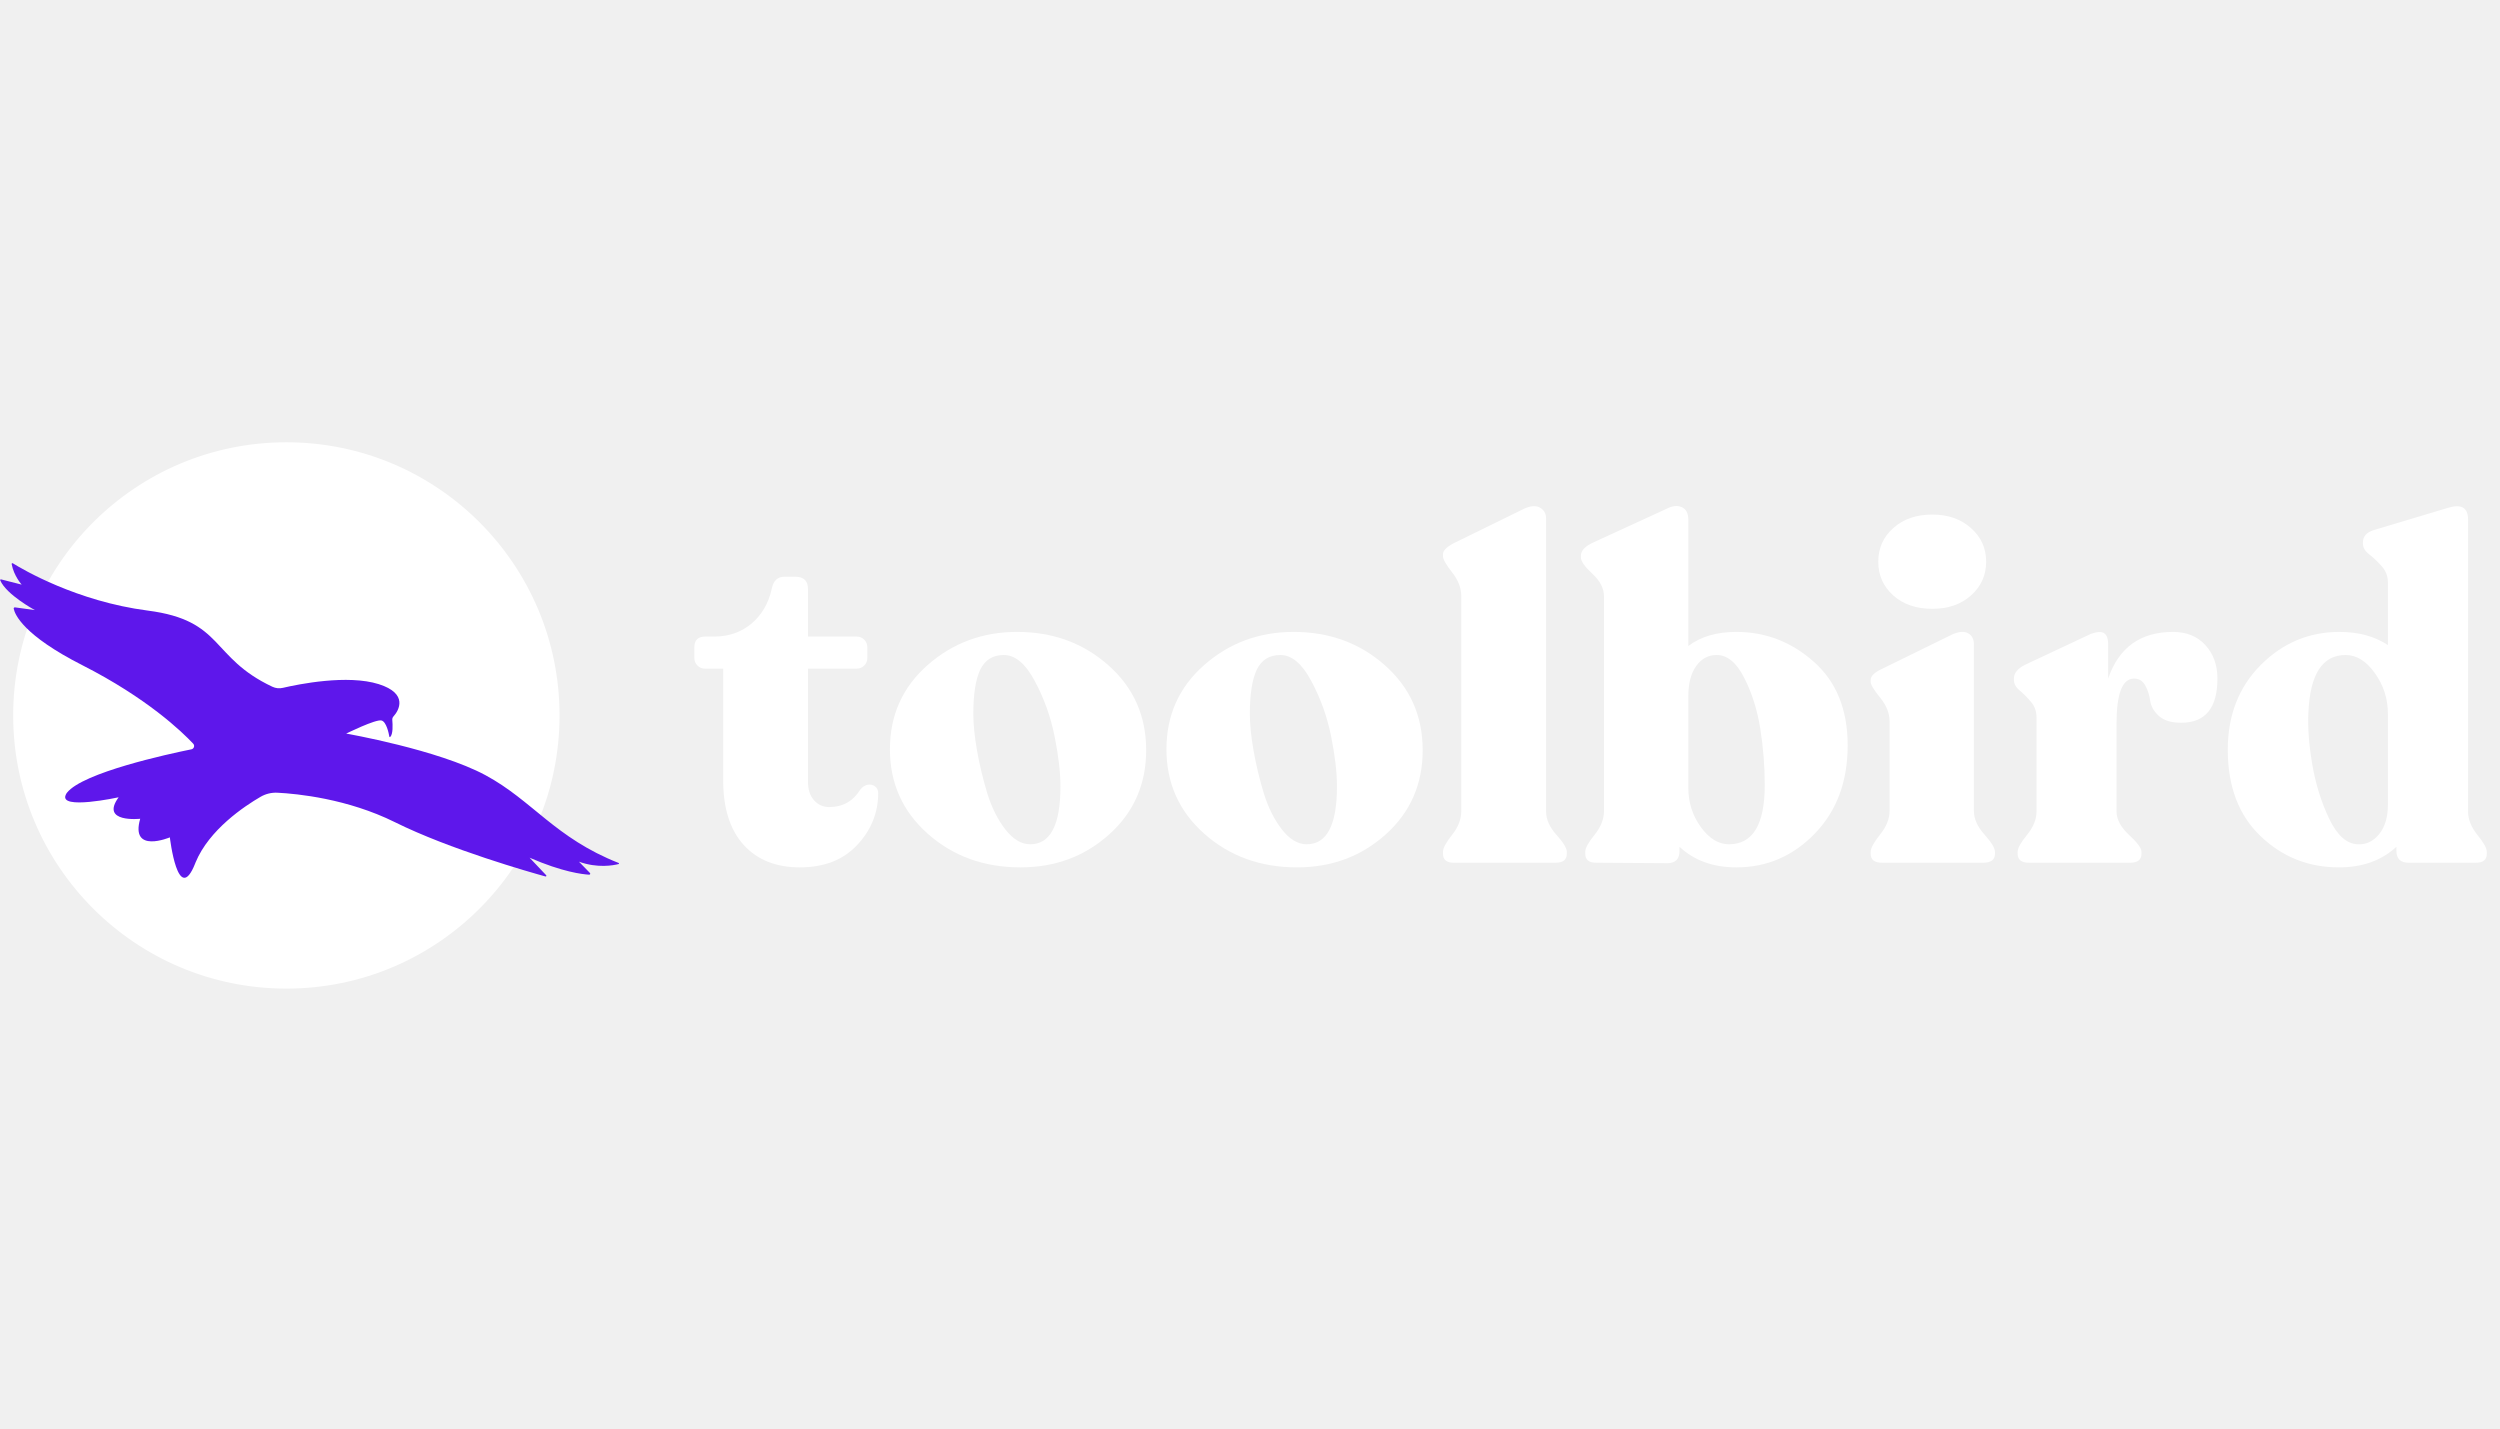
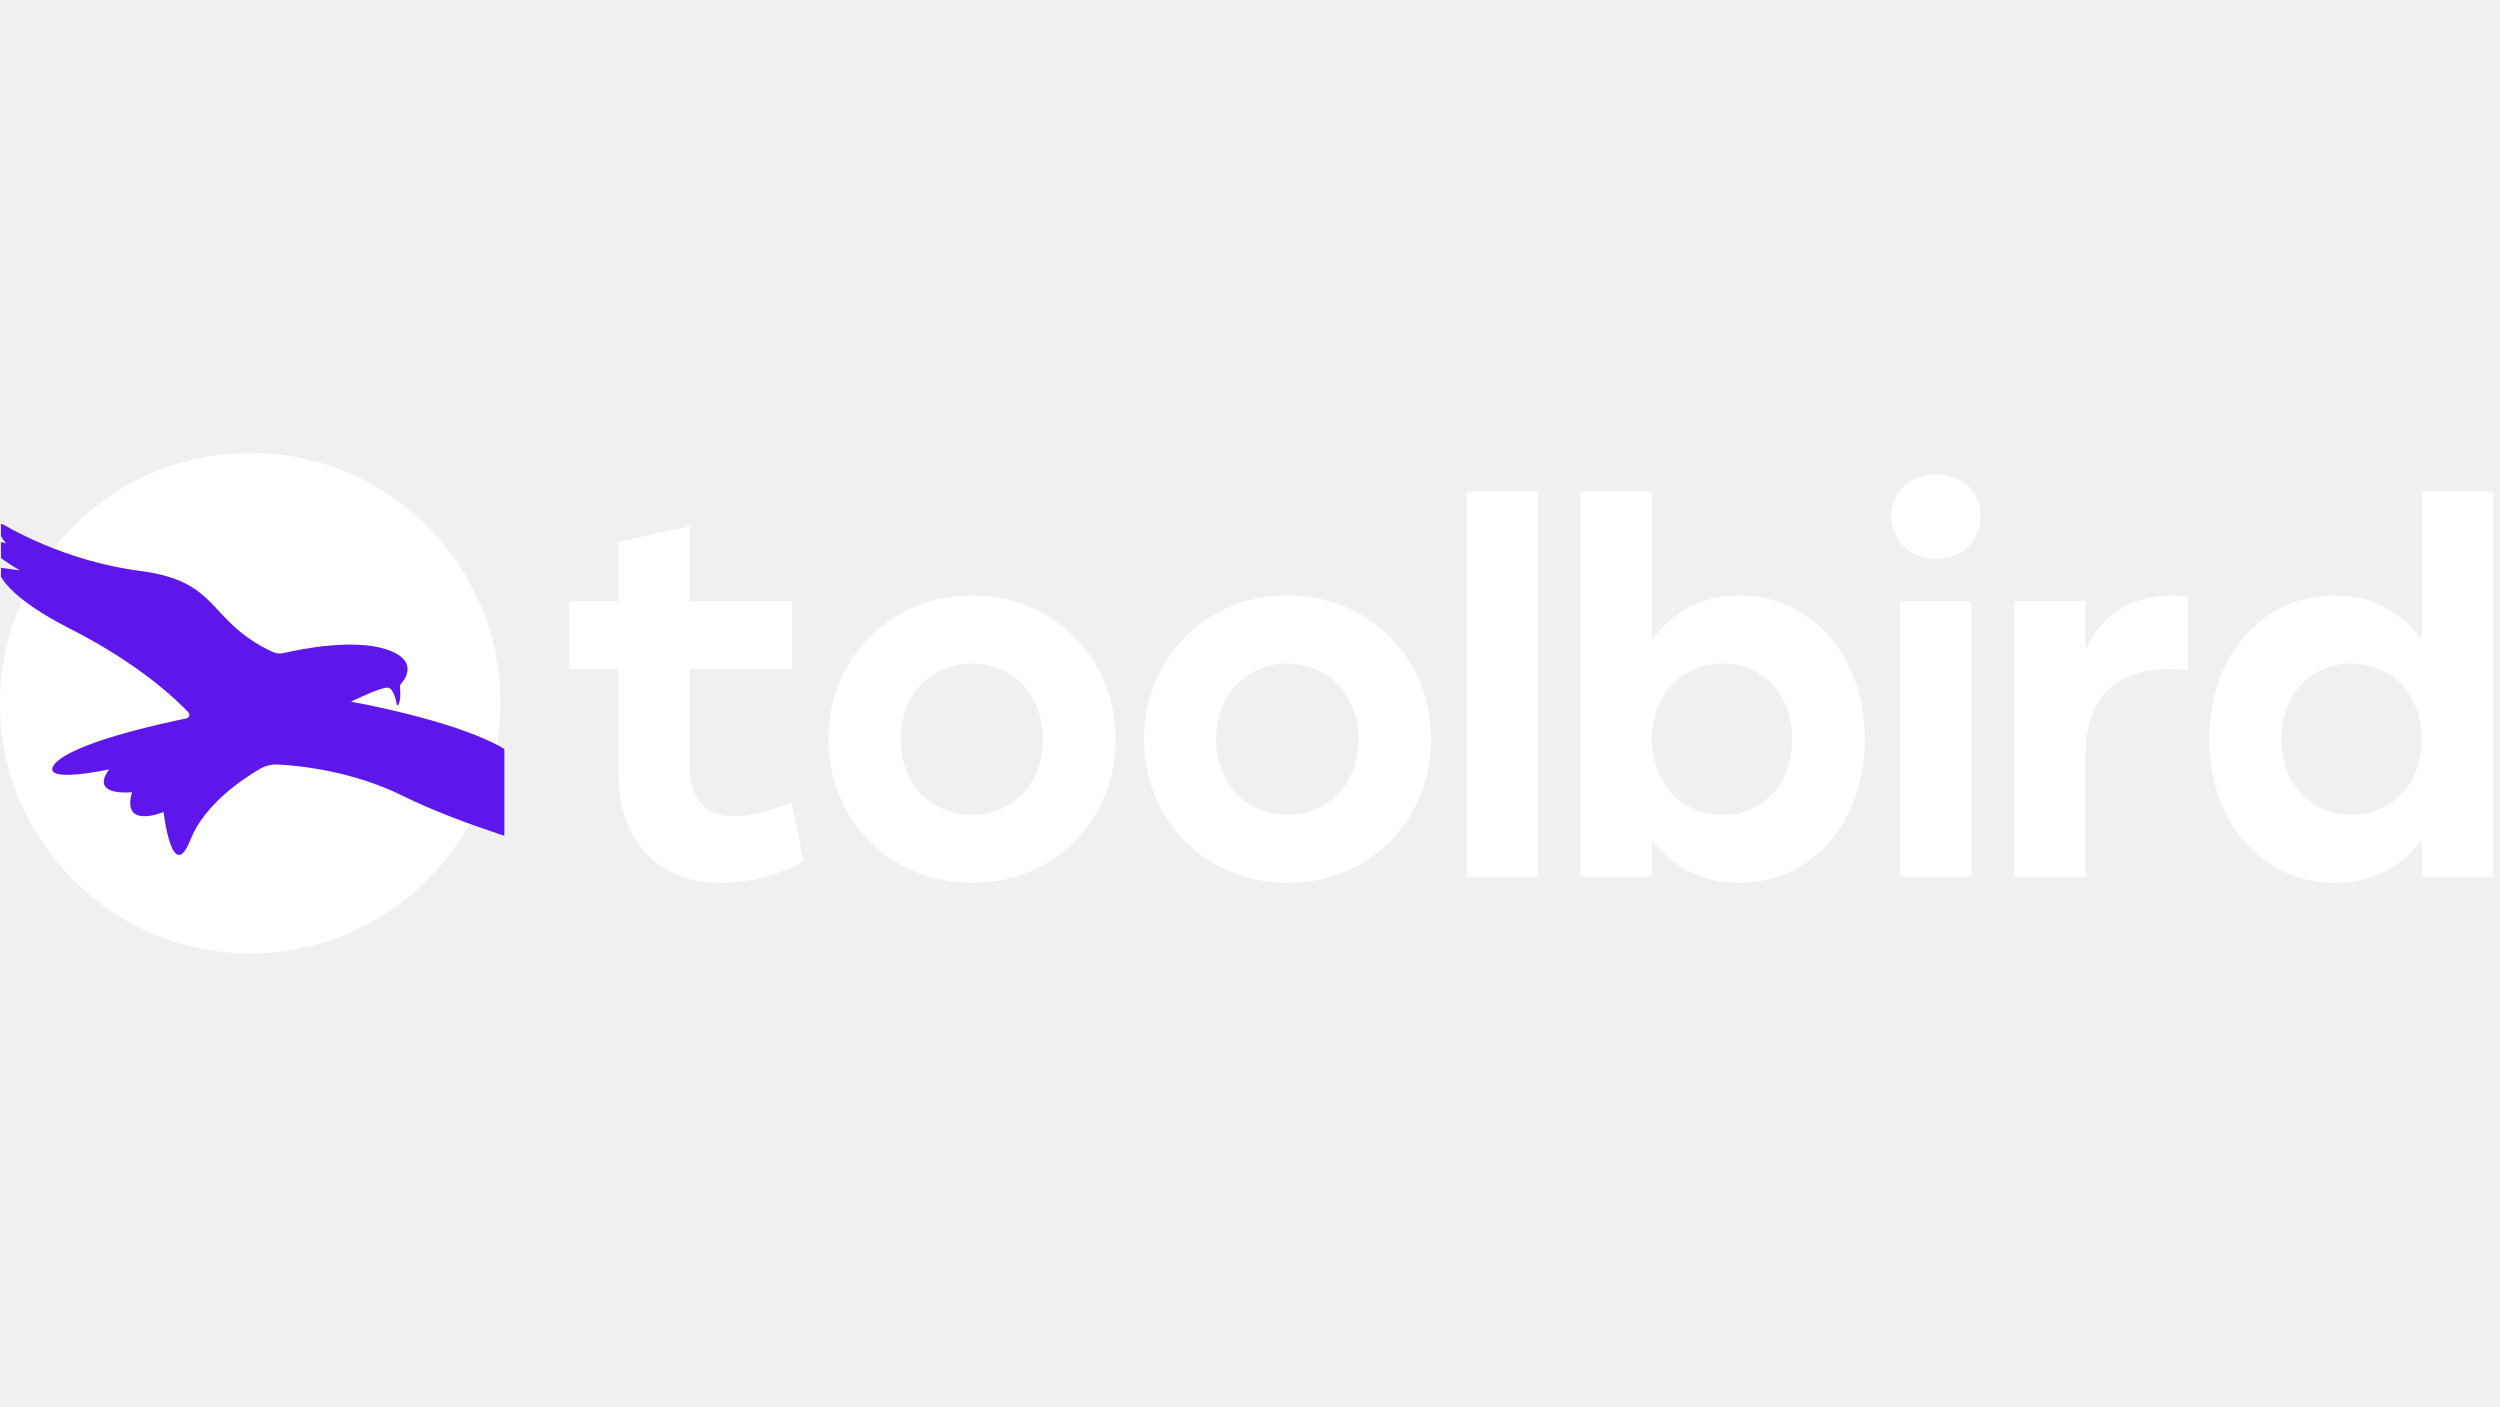
- <svg xmlns="http://www.w3.org/2000/svg" width="336" zoomAndPan="magnify" viewBox="0 0 252 144" height="192" preserveAspectRatio="xMidYMid meet" version="1.0">
+ <svg xmlns="http://www.w3.org/2000/svg" width="1920" zoomAndPan="magnify" viewBox="0 0 1440 810" height="1080" preserveAspectRatio="xMidYMid meet" version="1.0">
  <defs>
    <g />
-     <clipPath id="6cc0b005d2">
-       <path d="M 1.328 44.582 L 56.402 44.582 L 56.402 99.652 L 1.328 99.652 Z M 1.328 44.582 " clip-rule="nonzero" />
+     <clipPath id="00be34e0bc">
+       <path d="M 0 260.863 L 288.277 260.863 L 288.277 549.137 L 0 549.137 Z M 0 260.863 " clip-rule="nonzero" />
    </clipPath>
-     <clipPath id="7a474aab49">
-       <path d="M 28.867 44.582 C 13.656 44.582 1.328 56.91 1.328 72.117 C 1.328 87.324 13.656 99.652 28.867 99.652 C 44.074 99.652 56.402 87.324 56.402 72.117 C 56.402 56.91 44.074 44.582 28.867 44.582 Z M 28.867 44.582 " clip-rule="nonzero" />
+     <clipPath id="82b430397b">
+       <path d="M 144.137 260.863 C 64.531 260.863 0 325.395 0 405 C 0 484.605 64.531 549.137 144.137 549.137 C 223.742 549.137 288.277 484.605 288.277 405 C 288.277 325.395 223.742 260.863 144.137 260.863 Z M 144.137 260.863 " clip-rule="nonzero" />
    </clipPath>
-     <clipPath id="e456c3a36b">
-       <path d="M 0 56.727 L 62.477 56.727 L 62.477 89 L 0 89 Z M 0 56.727 " clip-rule="nonzero" />
+     <clipPath id="ec3e596b5c">
+       <path d="M 0.555 301.844 L 290.512 301.844 L 290.512 493 L 0.555 493 Z M 0.555 301.844 " clip-rule="nonzero" />
    </clipPath>
  </defs>
-   <g clip-path="url(#6cc0b005d2)">
-     <g clip-path="url(#7a474aab49)">
-       <path fill="#ffffff" d="M 1.328 44.582 L 56.402 44.582 L 56.402 99.652 L 1.328 99.652 Z M 1.328 44.582 " fill-opacity="1" fill-rule="nonzero" />
-     </g>
-   </g>
-   <g clip-path="url(#e456c3a36b)">
-     <path fill="#5e17eb" d="M 1.176 56.863 C 1.16 56.793 1.238 56.742 1.297 56.781 C 2.262 57.383 7.727 60.617 14.895 61.547 C 22.598 62.543 21.156 66.258 27.453 69.223 C 27.785 69.379 28.156 69.418 28.508 69.336 C 30.109 68.961 35.027 67.969 38.176 68.961 C 41.191 69.914 40.207 71.617 39.668 72.207 C 39.574 72.305 39.531 72.441 39.543 72.578 C 39.582 73.027 39.633 74.004 39.332 74.289 C 39.301 74.316 39.254 74.297 39.246 74.258 C 39.191 73.93 38.953 72.75 38.453 72.625 C 37.871 72.477 34.895 73.945 34.895 73.945 C 34.895 73.945 44.145 75.559 48.938 78.141 C 53.688 80.703 55.945 84.457 62.359 86.988 C 62.41 87.008 62.406 87.086 62.352 87.098 C 61.84 87.23 60.227 87.535 58.359 86.859 L 59.469 88 C 59.531 88.066 59.48 88.172 59.391 88.168 C 58.727 88.133 56.703 87.902 53.383 86.457 L 55.055 88.223 C 55.109 88.277 55.055 88.367 54.984 88.348 C 53.449 87.922 45.359 85.633 39.805 82.875 C 35.02 80.504 29.977 80.008 27.969 79.906 C 27.371 79.875 26.777 80.02 26.262 80.32 C 24.648 81.258 21.074 83.629 19.711 86.938 C 19.699 86.973 19.684 87.004 19.672 87.039 C 17.934 91.426 17.121 84.406 17.121 84.406 C 17.121 84.406 13.098 86.105 14.133 82.531 C 14.133 82.531 10.055 82.98 11.957 80.367 C 11.957 80.367 5.879 81.691 6.633 80.105 C 6.66 80.043 6.695 79.977 6.75 79.906 C 8.355 77.871 16.949 76.008 19.293 75.531 C 19.555 75.48 19.66 75.156 19.473 74.961 C 18.344 73.758 14.824 70.367 8.289 67.047 C 2.352 64.031 1.5 61.938 1.383 61.363 C 1.367 61.285 1.43 61.211 1.512 61.223 L 3.512 61.496 C 3.512 61.496 0.645 59.949 0.023 58.5 C 0 58.445 0.051 58.387 0.109 58.402 L 2.184 58.93 C 2.184 58.93 1.395 58.055 1.176 56.863 " fill-opacity="1" fill-rule="nonzero" />
-   </g>
  <g fill="#ffffff" fill-opacity="1">
-     <g transform="translate(69.56866, 86.96226)">
+     <g transform="translate(321.4952, 505.0788)">
      <g>
-         <path d="M 11.062 0.469 C 8.656 0.469 6.766 -0.285 5.391 -1.797 C 4.016 -3.316 3.328 -5.488 3.328 -8.312 L 3.328 -19.562 L 1.516 -19.562 C 1.203 -19.562 0.941 -19.664 0.734 -19.875 C 0.523 -20.082 0.422 -20.344 0.422 -20.656 L 0.422 -21.703 C 0.422 -22.43 0.785 -22.797 1.516 -22.797 L 2.422 -22.797 C 3.879 -22.797 5.129 -23.227 6.172 -24.094 C 7.211 -24.969 7.895 -26.133 8.219 -27.594 C 8.375 -28.414 8.801 -28.828 9.5 -28.828 L 10.594 -28.828 C 11.445 -28.828 11.875 -28.414 11.875 -27.594 L 11.875 -22.797 L 16.766 -22.797 C 17.078 -22.797 17.336 -22.691 17.547 -22.484 C 17.754 -22.273 17.859 -22.016 17.859 -21.703 L 17.859 -20.656 C 17.859 -20.344 17.754 -20.082 17.547 -19.875 C 17.336 -19.664 17.078 -19.562 16.766 -19.562 L 11.875 -19.562 L 11.875 -8.172 C 11.875 -7.379 12.078 -6.754 12.484 -6.297 C 12.898 -5.836 13.41 -5.609 14.016 -5.609 C 15.367 -5.609 16.41 -6.191 17.141 -7.359 C 17.359 -7.641 17.609 -7.805 17.891 -7.859 C 18.18 -7.91 18.43 -7.852 18.641 -7.688 C 18.848 -7.531 18.953 -7.312 18.953 -7.031 C 18.953 -5.031 18.242 -3.281 16.828 -1.781 C 15.422 -0.281 13.5 0.469 11.062 0.469 Z M 11.062 0.469 " />
+         <path d="M 134.43 -42.695 C 121.449 -38.078 110.484 -34.906 101.254 -34.906 C 84.812 -34.906 75.867 -44.715 75.867 -63.465 L 75.867 -119.719 L 134.719 -119.719 L 134.719 -158.66 L 75.867 -158.66 L 75.867 -201.934 L 34.617 -192.988 L 34.617 -158.66 L 6.348 -158.66 L 6.348 -119.719 L 34.617 -119.719 L 34.617 -61.156 C 34.617 -15.578 62.312 3.461 94.043 3.461 C 113.082 3.461 132.699 -3.461 141.352 -9.23 Z M 134.43 -42.695 " />
      </g>
    </g>
  </g>
  <g fill="#ffffff" fill-opacity="1">
-     <g transform="translate(88.70488, 86.96226)">
+     <g transform="translate(464.5788, 505.0788)">
      <g>
-         <path d="M 14.156 0.469 C 10.477 0.469 7.363 -0.66 4.812 -2.922 C 2.27 -5.18 1 -8.02 1 -11.438 C 1 -14.863 2.266 -17.691 4.797 -19.922 C 7.328 -22.148 10.332 -23.266 13.812 -23.266 C 17.426 -23.266 20.5 -22.141 23.031 -19.891 C 25.562 -17.648 26.828 -14.801 26.828 -11.344 C 26.828 -7.926 25.594 -5.102 23.125 -2.875 C 20.656 -0.645 17.664 0.469 14.156 0.469 Z M 15.141 -1.859 C 17.172 -1.859 18.188 -3.801 18.188 -7.688 C 18.188 -9.113 17.988 -10.805 17.594 -12.766 C 17.195 -14.734 16.531 -16.586 15.594 -18.328 C 14.664 -20.066 13.629 -20.938 12.484 -20.938 C 11.379 -20.938 10.586 -20.445 10.109 -19.469 C 9.641 -18.488 9.406 -17 9.406 -15 C 9.406 -13.957 9.531 -12.723 9.781 -11.297 C 10.031 -9.879 10.375 -8.445 10.812 -7 C 11.258 -5.562 11.867 -4.344 12.641 -3.344 C 13.422 -2.352 14.254 -1.859 15.141 -1.859 Z M 15.141 -1.859 " />
+         <path d="M 95.195 -162.125 C 49.617 -162.125 12.691 -127.219 12.691 -79.332 C 12.691 -31.73 49.039 3.461 95.195 3.461 C 141.641 3.461 177.988 -31.445 177.988 -79.332 C 177.988 -127.219 141.066 -162.125 95.195 -162.125 Z M 95.195 -122.891 C 118.273 -122.891 136.16 -105.293 136.16 -79.332 C 136.16 -53.078 118.273 -35.77 95.195 -35.77 C 72.117 -35.77 54.234 -53.078 54.234 -79.332 C 54.234 -105.293 72.117 -122.891 95.195 -122.891 Z M 95.195 -122.891 " />
      </g>
    </g>
  </g>
  <g fill="#ffffff" fill-opacity="1">
-     <g transform="translate(116.5782, 86.96226)">
+     <g transform="translate(646.3181, 505.0788)">
      <g>
-         <path d="M 14.156 0.469 C 10.477 0.469 7.363 -0.66 4.812 -2.922 C 2.27 -5.18 1 -8.02 1 -11.438 C 1 -14.863 2.266 -17.691 4.797 -19.922 C 7.328 -22.148 10.332 -23.266 13.812 -23.266 C 17.426 -23.266 20.5 -22.141 23.031 -19.891 C 25.562 -17.648 26.828 -14.801 26.828 -11.344 C 26.828 -7.926 25.594 -5.102 23.125 -2.875 C 20.656 -0.645 17.664 0.469 14.156 0.469 Z M 15.141 -1.859 C 17.172 -1.859 18.188 -3.801 18.188 -7.688 C 18.188 -9.113 17.988 -10.805 17.594 -12.766 C 17.195 -14.734 16.531 -16.586 15.594 -18.328 C 14.664 -20.066 13.629 -20.938 12.484 -20.938 C 11.379 -20.938 10.586 -20.445 10.109 -19.469 C 9.641 -18.488 9.406 -17 9.406 -15 C 9.406 -13.957 9.531 -12.723 9.781 -11.297 C 10.031 -9.879 10.375 -8.445 10.812 -7 C 11.258 -5.562 11.867 -4.344 12.641 -3.344 C 13.422 -2.352 14.254 -1.859 15.141 -1.859 Z M 15.141 -1.859 " />
+         <path d="M 95.195 -162.125 C 49.617 -162.125 12.691 -127.219 12.691 -79.332 C 12.691 -31.73 49.039 3.461 95.195 3.461 C 141.641 3.461 177.988 -31.445 177.988 -79.332 C 177.988 -127.219 141.066 -162.125 95.195 -162.125 Z M 95.195 -122.891 C 118.273 -122.891 136.16 -105.293 136.16 -79.332 C 136.16 -53.078 118.273 -35.77 95.195 -35.77 C 72.117 -35.77 54.234 -53.078 54.234 -79.332 C 54.234 -105.293 72.117 -122.891 95.195 -122.891 Z M 95.195 -122.891 " />
      </g>
    </g>
  </g>
  <g fill="#ffffff" fill-opacity="1">
-     <g transform="translate(144.4516, 86.96226)">
+     <g transform="translate(828.0574, 505.0788)">
      <g>
-         <path d="M 2.094 0 C 1.363 0 1 -0.301 1 -0.906 L 1 -1.094 C 1 -1.469 1.305 -2.039 1.922 -2.812 C 2.535 -3.594 2.844 -4.379 2.844 -5.172 L 2.844 -26.875 C 2.844 -27.695 2.535 -28.492 1.922 -29.266 C 1.305 -30.047 1 -30.594 1 -30.906 L 1 -31.109 C 1 -31.453 1.348 -31.812 2.047 -32.188 L 9.219 -35.703 C 9.875 -35.992 10.398 -36.02 10.797 -35.781 C 11.191 -35.539 11.391 -35.188 11.391 -34.719 L 11.391 -5.172 C 11.391 -4.379 11.738 -3.594 12.438 -2.812 C 13.133 -2.039 13.484 -1.469 13.484 -1.094 L 13.484 -0.906 C 13.484 -0.301 13.102 0 12.344 0 Z M 2.094 0 " />
+         <path d="M 16.73 0 L 57.984 0 L 57.984 -222.125 L 16.73 -222.125 Z M 16.73 0 " />
      </g>
    </g>
  </g>
  <g fill="#ffffff" fill-opacity="1">
-     <g transform="translate(158.8393, 86.96226)">
+     <g transform="translate(893.8298, 505.0788)">
      <g>
-         <path d="M 16.188 -23.266 C 19.133 -23.266 21.738 -22.258 24 -20.25 C 26.27 -18.238 27.406 -15.43 27.406 -11.828 C 27.406 -8.18 26.301 -5.219 24.094 -2.938 C 21.895 -0.664 19.258 0.469 16.188 0.469 C 13.844 0.469 11.93 -0.223 10.453 -1.609 L 10.453 -1.188 C 10.453 -0.363 10.039 0.047 9.219 0.047 L 2.047 0 C 1.316 0 0.953 -0.301 0.953 -0.906 L 0.953 -1.094 C 0.953 -1.469 1.266 -2.039 1.891 -2.812 C 2.523 -3.594 2.844 -4.395 2.844 -5.219 L 2.844 -26.828 C 2.844 -27.648 2.453 -28.414 1.672 -29.125 C 0.898 -29.844 0.516 -30.391 0.516 -30.766 L 0.516 -30.953 C 0.516 -31.461 0.941 -31.91 1.797 -32.297 L 9.109 -35.656 C 9.711 -35.977 10.234 -36.039 10.672 -35.844 C 11.117 -35.656 11.344 -35.227 11.344 -34.562 L 11.344 -21.844 C 12.582 -22.789 14.195 -23.266 16.188 -23.266 Z M 15.438 -1.859 C 17.844 -1.859 19.047 -3.848 19.047 -7.828 C 19.047 -9.734 18.895 -11.633 18.594 -13.531 C 18.289 -15.426 17.75 -17.133 16.969 -18.656 C 16.195 -20.176 15.273 -20.938 14.203 -20.938 C 13.348 -20.938 12.656 -20.562 12.125 -19.812 C 11.602 -19.07 11.344 -18.055 11.344 -16.766 L 11.344 -7.547 C 11.344 -6.086 11.758 -4.773 12.594 -3.609 C 13.438 -2.441 14.383 -1.859 15.438 -1.859 Z M 15.438 -1.859 " />
+         <path d="M 107.891 -162.125 C 85.676 -162.125 68.656 -151.738 57.695 -136.449 L 57.695 -222.125 L 16.441 -222.125 L 16.441 0 L 57.695 0 L 57.695 -21.348 C 68.945 -6.348 85.391 3.461 107.891 3.461 C 149.141 3.461 180.297 -30.578 180.297 -79.332 C 180.297 -128.371 148.566 -162.125 107.891 -162.125 Z M 98.371 -35.77 C 75.293 -35.77 57.695 -53.078 57.695 -79.332 C 57.695 -105.293 75.293 -122.891 98.371 -122.891 C 121.449 -122.891 138.469 -105.293 138.469 -79.332 C 138.469 -53.078 121.16 -35.77 98.371 -35.77 Z M 98.371 -35.77 " />
      </g>
    </g>
  </g>
  <g fill="#ffffff" fill-opacity="1">
-     <g transform="translate(187.235, 86.96226)">
+     <g transform="translate(1077.877, 505.0788)">
      <g>
-         <path d="M 7.547 -25.594 C 5.93 -25.594 4.617 -26.039 3.609 -26.938 C 2.598 -27.844 2.094 -28.977 2.094 -30.344 C 2.094 -31.707 2.598 -32.836 3.609 -33.734 C 4.617 -34.641 5.93 -35.094 7.547 -35.094 C 9.129 -35.094 10.426 -34.641 11.438 -33.734 C 12.457 -32.836 12.969 -31.707 12.969 -30.344 C 12.969 -28.977 12.457 -27.844 11.438 -26.938 C 10.426 -26.039 9.129 -25.594 7.547 -25.594 Z M 2.469 0 C 1.707 0 1.328 -0.301 1.328 -0.906 L 1.328 -1.094 C 1.328 -1.469 1.645 -2.051 2.281 -2.844 C 2.914 -3.633 3.234 -4.426 3.234 -5.219 L 3.234 -14.25 C 3.234 -15.07 2.914 -15.867 2.281 -16.641 C 1.645 -17.422 1.328 -17.953 1.328 -18.234 L 1.328 -18.422 C 1.328 -18.805 1.691 -19.172 2.422 -19.516 L 9.594 -23.031 C 10.258 -23.312 10.781 -23.344 11.156 -23.125 C 11.539 -22.906 11.734 -22.539 11.734 -22.031 L 11.734 -5.219 C 11.734 -4.426 12.086 -3.633 12.797 -2.844 C 13.504 -2.051 13.859 -1.469 13.859 -1.094 L 13.859 -0.906 C 13.859 -0.301 13.461 0 12.672 0 Z M 2.469 0 " />
+         <path d="M 37.215 -231.934 C 22.789 -231.934 11.539 -221.836 11.539 -207.703 C 11.539 -193.566 22.789 -183.184 37.215 -183.184 C 52.215 -183.184 62.887 -193.566 62.887 -207.703 C 62.887 -221.836 52.215 -231.934 37.215 -231.934 Z M 16.441 0 L 57.695 0 L 57.695 -158.66 L 16.441 -158.66 Z M 16.441 0 " />
      </g>
    </g>
  </g>
  <g fill="#ffffff" fill-opacity="1">
-     <g transform="translate(201.9552, 86.96226)">
+     <g transform="translate(1143.649, 505.0788)">
      <g>
-         <path d="M 17.094 -23.266 C 18.457 -23.266 19.539 -22.82 20.344 -21.938 C 21.156 -21.051 21.562 -19.926 21.562 -18.562 C 21.562 -15.594 20.344 -14.109 17.906 -14.109 C 16.914 -14.109 16.164 -14.336 15.656 -14.797 C 15.156 -15.254 14.863 -15.766 14.781 -16.328 C 14.707 -16.898 14.539 -17.414 14.281 -17.875 C 14.031 -18.332 13.656 -18.562 13.156 -18.562 C 11.977 -18.562 11.391 -17.047 11.391 -14.016 L 11.391 -5.172 C 11.391 -4.379 11.805 -3.594 12.641 -2.812 C 13.484 -2.039 13.906 -1.469 13.906 -1.094 L 13.906 -0.906 C 13.906 -0.301 13.523 0 12.766 0 L 2.562 0 C 1.801 0 1.422 -0.301 1.422 -0.906 L 1.422 -1.094 C 1.422 -1.469 1.738 -2.039 2.375 -2.812 C 3.008 -3.594 3.328 -4.379 3.328 -5.172 L 3.328 -14.625 C 3.328 -15.258 3.133 -15.797 2.75 -16.234 C 2.375 -16.68 1.992 -17.062 1.609 -17.375 C 1.234 -17.695 1.047 -18.047 1.047 -18.422 L 1.047 -18.562 C 1.047 -19.102 1.41 -19.562 2.141 -19.938 L 8.828 -23.078 C 9.461 -23.297 9.906 -23.312 10.156 -23.125 C 10.414 -22.938 10.547 -22.57 10.547 -22.031 L 10.547 -18.562 C 11.617 -21.695 13.801 -23.266 17.094 -23.266 Z M 17.094 -23.266 " />
+         <path d="M 107.312 -162.125 C 84.812 -162.125 67.504 -151.738 57.695 -130.969 L 57.695 -158.66 L 16.441 -158.66 L 16.441 0 L 57.695 0 L 57.695 -70.676 C 57.695 -108.18 80.195 -119.719 106.449 -119.719 C 111.062 -119.719 113.371 -119.43 116.543 -119.141 L 116.543 -161.547 C 113.949 -161.836 111.062 -162.125 107.312 -162.125 Z M 107.312 -162.125 " />
      </g>
    </g>
  </g>
  <g fill="#ffffff" fill-opacity="1">
-     <g transform="translate(223.5131, 86.96226)">
+     <g transform="translate(1257.597, 505.0788)">
      <g>
-         <path d="M 25.266 -5.172 C 25.266 -4.379 25.578 -3.594 26.203 -2.812 C 26.836 -2.039 27.156 -1.469 27.156 -1.094 L 27.156 -0.906 C 27.156 -0.301 26.789 0 26.062 0 L 19.281 0 C 18.457 0 18.047 -0.395 18.047 -1.188 L 18.047 -1.609 C 16.555 -0.223 14.625 0.469 12.25 0.469 C 9.176 0.469 6.539 -0.582 4.344 -2.688 C 2.145 -4.789 1.047 -7.691 1.047 -11.391 C 1.047 -14.848 2.148 -17.691 4.359 -19.922 C 6.578 -22.148 9.223 -23.266 12.297 -23.266 C 14.223 -23.266 15.852 -22.82 17.188 -21.938 L 17.188 -28.25 C 17.188 -28.883 16.977 -29.43 16.562 -29.891 C 16.156 -30.348 15.738 -30.742 15.312 -31.078 C 14.883 -31.41 14.672 -31.766 14.672 -32.141 L 14.672 -32.297 C 14.672 -32.891 15.035 -33.301 15.766 -33.531 L 23.172 -35.75 C 24.566 -36.195 25.266 -35.816 25.266 -34.609 Z M 14.156 -1.859 C 15.008 -1.816 15.727 -2.16 16.312 -2.891 C 16.895 -3.617 17.188 -4.602 17.188 -5.844 L 17.188 -15 C 17.188 -16.52 16.75 -17.891 15.875 -19.109 C 15.008 -20.328 14.023 -20.938 12.922 -20.938 C 10.578 -20.938 9.328 -18.988 9.172 -15.094 C 9.098 -13.613 9.227 -11.891 9.562 -9.922 C 9.895 -7.961 10.461 -6.133 11.266 -4.438 C 12.078 -2.75 13.039 -1.891 14.156 -1.859 Z M 14.156 -1.859 " />
+         <path d="M 137.312 -222.125 L 137.312 -136.449 C 126.352 -151.738 109.621 -162.125 87.121 -162.125 C 46.445 -162.125 15 -128.371 15 -79.332 C 15 -30.578 46.156 3.461 87.406 3.461 C 109.621 3.461 126.352 -6.348 137.312 -21.348 L 137.312 0 L 178.566 0 L 178.566 -222.125 Z M 96.641 -35.77 C 73.852 -35.77 56.543 -53.078 56.543 -79.332 C 56.543 -105.293 73.562 -122.891 96.641 -122.891 C 119.719 -122.891 137.312 -105.293 137.312 -79.332 C 137.312 -53.078 119.719 -35.77 96.641 -35.77 Z M 96.641 -35.77 " />
      </g>
    </g>
  </g>
+   <g clip-path="url(#00be34e0bc)">
+     <g clip-path="url(#82b430397b)">
+       <path fill="#ffffff" d="M 0 260.863 L 288.277 260.863 L 288.277 549.137 L 0 549.137 Z M 0 260.863 " fill-opacity="1" fill-rule="nonzero" />
+     </g>
+   </g>
+   <g clip-path="url(#ec3e596b5c)">
+     <path fill="#5e17eb" d="M -2.652 300.406 C -2.73 299.984 -2.266 299.672 -1.902 299.898 C 3.965 303.555 37.141 323.215 80.676 328.852 C 127.465 334.906 118.723 357.477 156.973 375.477 C 158.973 376.418 161.227 376.66 163.375 376.16 C 173.094 373.898 202.961 367.852 222.094 373.887 C 240.41 379.664 234.438 390.02 231.156 393.594 C 230.594 394.207 230.324 395.031 230.398 395.859 C 230.645 398.582 230.941 404.523 229.105 406.242 C 228.93 406.41 228.633 406.301 228.59 406.059 C 228.25 404.078 226.812 396.91 223.773 396.133 C 220.238 395.234 202.168 404.172 202.168 404.172 C 202.168 404.172 258.352 413.965 287.457 429.652 C 316.316 445.207 330.02 468 368.977 483.375 C 369.297 483.504 369.273 483.969 368.934 484.055 C 365.816 484.848 356.016 486.715 344.688 482.59 L 351.418 489.535 C 351.797 489.926 351.5 490.578 350.957 490.547 C 346.918 490.332 334.625 488.926 314.465 480.16 L 324.621 490.887 C 324.934 491.219 324.613 491.754 324.176 491.633 C 314.867 489.062 265.723 475.141 231.988 458.406 C 202.914 443.988 172.297 440.988 160.102 440.371 C 156.469 440.188 152.859 441.062 149.715 442.891 C 139.93 448.574 118.215 462.988 109.945 483.082 C 109.863 483.281 109.781 483.484 109.703 483.688 C 99.152 510.336 94.211 467.707 94.211 467.707 C 94.211 467.707 69.77 478.031 76.051 456.309 C 76.051 456.309 51.285 459.031 62.848 443.168 C 62.848 443.168 25.914 451.207 30.496 441.566 C 30.672 441.195 30.891 440.785 31.211 440.379 C 40.953 427.996 93.152 416.691 107.391 413.805 C 108.992 413.48 109.621 411.52 108.5 410.328 C 101.645 403.027 80.262 382.43 40.57 362.27 C 4.484 343.941 -0.664 331.223 -1.391 327.73 C -1.492 327.254 -1.094 326.82 -0.609 326.887 L 11.543 328.547 C 11.543 328.547 -5.879 319.156 -9.633 310.355 C -9.781 310.016 -9.477 309.656 -9.117 309.746 L 3.48 312.953 C 3.48 312.953 -1.309 307.641 -2.652 300.406 " fill-opacity="1" fill-rule="nonzero" />
+   </g>
</svg>
